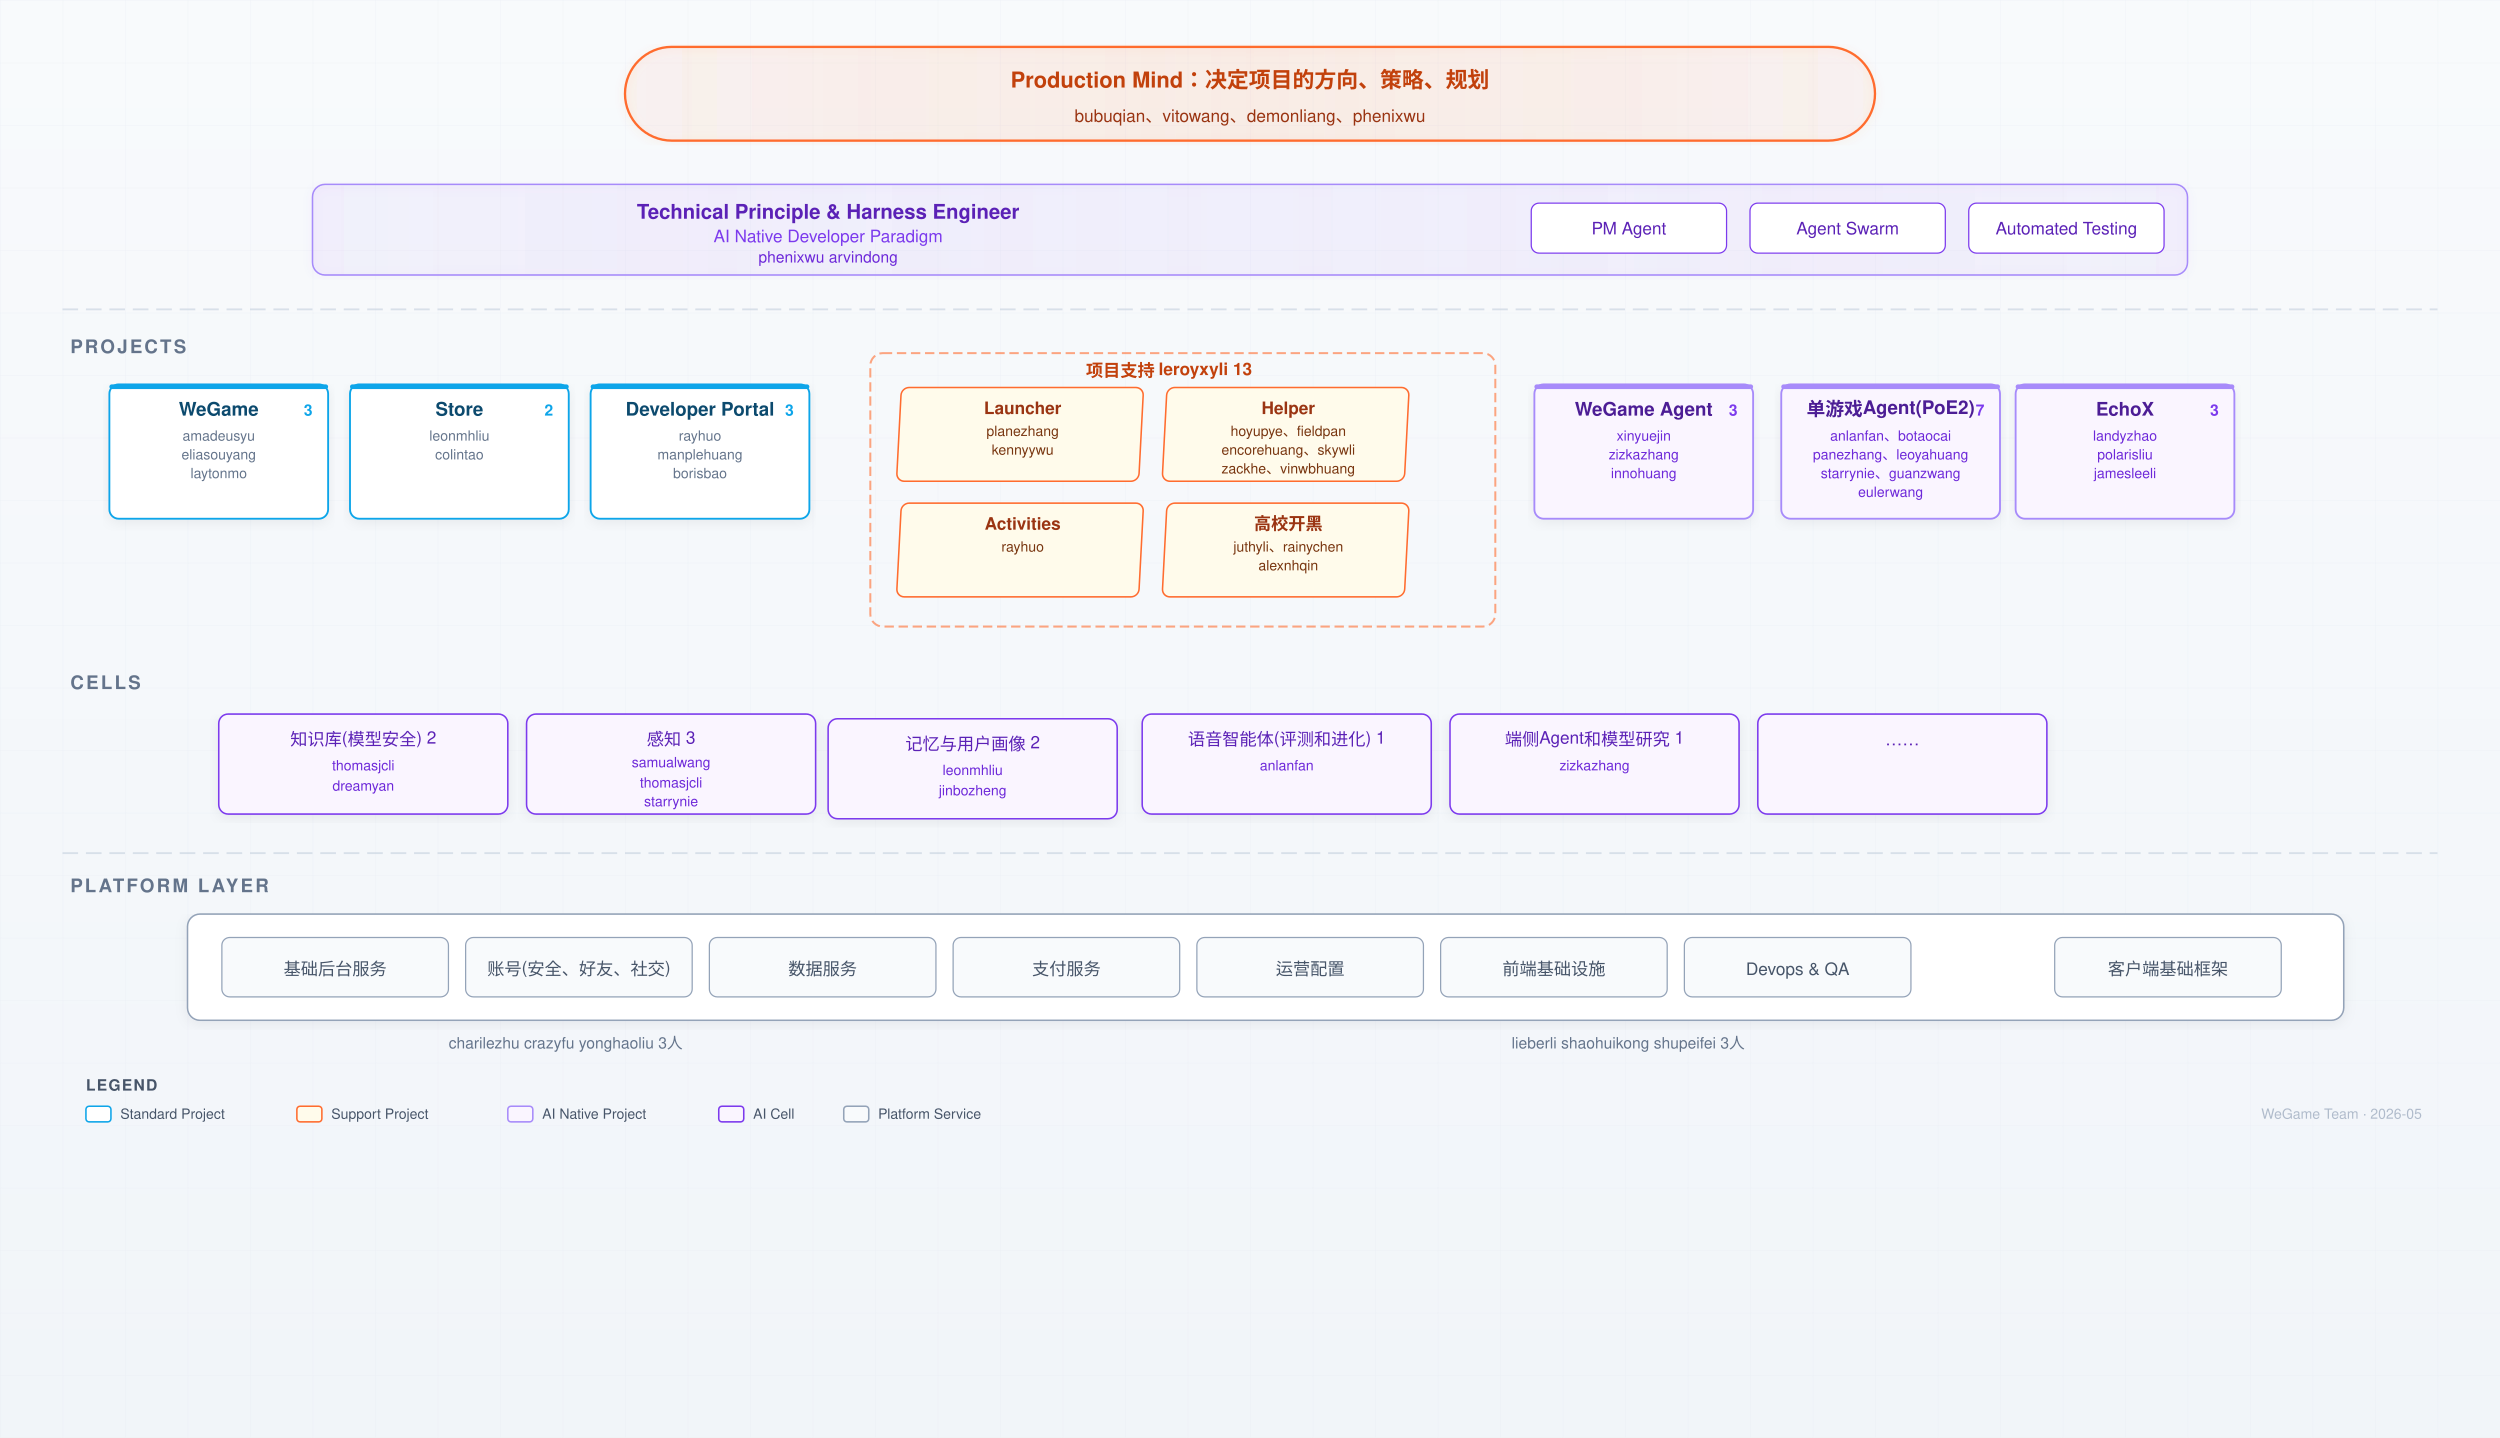
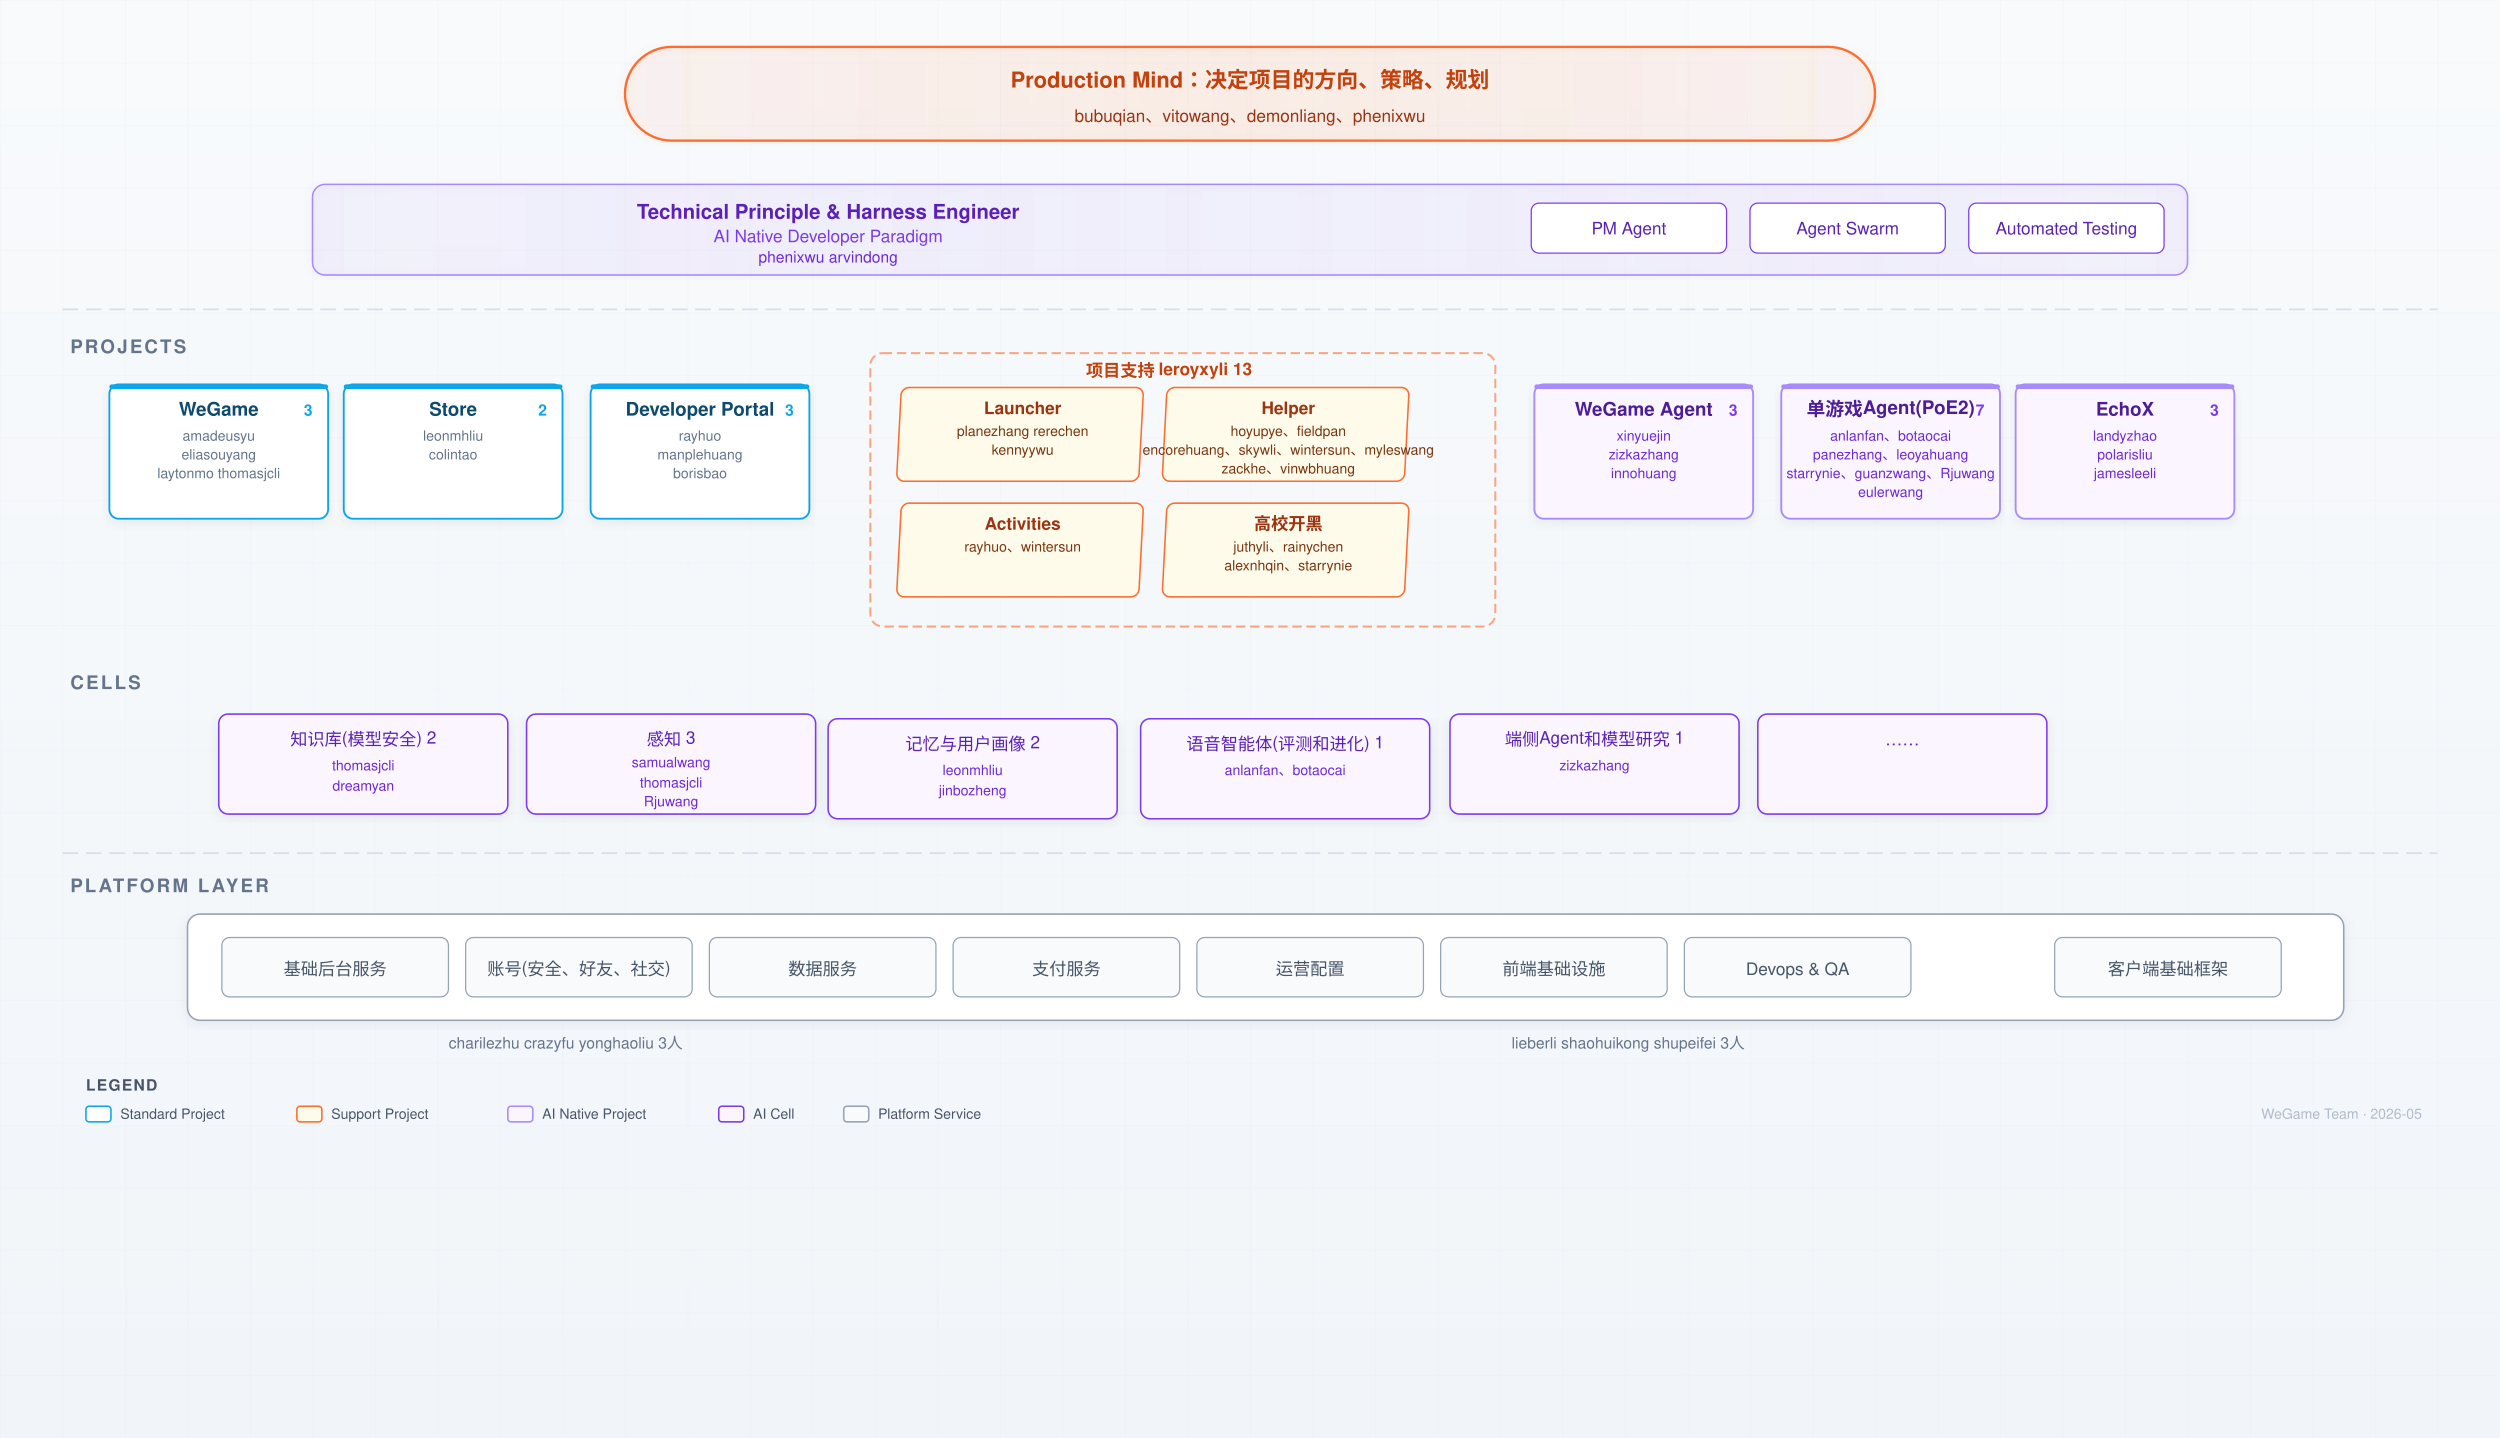
- <svg xmlns="http://www.w3.org/2000/svg" viewBox="0 0 1600 920" preserveAspectRatio="xMidYMid meet">
+ <svg xmlns="http://www.w3.org/2000/svg" viewBox="0 0 1600 920" preserveAspectRatio="xMidYMid meet" style="max-width: 100%; height: auto;">
  <style>
    text { font-family: "Helvetica Neue", Helvetica, Arial, "PingFang SC", "Microsoft YaHei", sans-serif; }
    .sec-label { font-size: 12px; fill: #64748b; font-weight: 700; letter-spacing: 0.12em; }
  </style>
  <defs>
    <filter id="glow-gold" x="-5%" y="-5%" width="110%" height="110%">
      <feDropShadow dx="0" dy="1" stdDeviation="3" flood-color="#FF6C2F" flood-opacity="0.15" />
    </filter>
    <filter id="glow-purple" x="-5%" y="-5%" width="110%" height="110%">
      <feDropShadow dx="0" dy="1" stdDeviation="3" flood-color="#7c3aed" flood-opacity="0.12" />
    </filter>
    <filter id="soft" x="-3%" y="-3%" width="106%" height="112%">
      <feDropShadow dx="0" dy="2" stdDeviation="4" flood-color="#000" flood-opacity="0.06" />
    </filter>
    <pattern id="grid" width="40" height="40" patternUnits="userSpaceOnUse">
      <path d="M 40 0 L 0 0 0 40" fill="none" stroke="#e2e8f0" stroke-width="0.5" opacity="0.6" />
    </pattern>
    <linearGradient id="gold-g" x1="0%" x2="100%">
      <stop offset="0%" stop-color="#FF6C2F" stop-opacity="0.05" />
      <stop offset="50%" stop-color="#FF8F5C" stop-opacity="0.12" />
      <stop offset="100%" stop-color="#FF6C2F" stop-opacity="0.05" />
    </linearGradient>
    <linearGradient id="purple-g" x1="0%" x2="100%">
      <stop offset="0%" stop-color="#7c3aed" stop-opacity="0.04" />
      <stop offset="50%" stop-color="#a78bfa" stop-opacity="0.08" />
      <stop offset="100%" stop-color="#7c3aed" stop-opacity="0.04" />
    </linearGradient>
    <linearGradient id="bg-gradient" x1="0%" y1="0%" x2="0%" y2="100%">
      <stop offset="0%" stop-color="#f8fafc" />
      <stop offset="100%" stop-color="#f1f5f9" />
    </linearGradient>
  </defs>
  <rect width="1600" height="920" fill="url(#bg-gradient)" style="cursor: pointer;" />
  <rect width="1600" height="920" fill="url(#grid)" style="cursor: pointer; outline: rgb(37, 99, 235) dashed 2px; outline-offset: 3px;" data-orig-outline="" />
  <g data-auto-grouped="true" style="cursor: pointer;">
    <rect x="400" y="30" width="800" height="60" rx="30" fill="url(#gold-g)" stroke="#FF6C2F" stroke-width="1.5" filter="url(#glow-gold)" style="cursor: pointer;" />
    <text x="800" y="56" text-anchor="middle" fill="#c2410c" font-size="14" font-weight="700" style="cursor: pointer;">Production Mind：决定项目的方向、策略、规划</text>
    <text x="800" y="78" text-anchor="middle" fill="#9a3412" font-size="11" style="cursor: pointer;">bubuqian、vitowang、demonliang、phenixwu</text>
  </g>
  <g data-auto-grouped="true" style="cursor: pointer;">
    <rect x="200" y="118" width="1200" height="58" rx="8" fill="url(#purple-g)" stroke="#a78bfa" stroke-width="1" filter="url(#glow-purple)" style="cursor: pointer;" />
    <rect x="980" y="130" width="125" height="32" rx="5" fill="#ffffff" stroke="#7c3aed" stroke-width="0.8" style="cursor: pointer;" />
    <rect x="1120" y="130" width="125" height="32" rx="5" fill="#ffffff" stroke="#7c3aed" stroke-width="0.8" style="cursor: pointer;" />
    <rect x="1260" y="130" width="125" height="32" rx="5" fill="#ffffff" stroke="#7c3aed" stroke-width="0.8" style="cursor: pointer;" />
    <text x="530" y="140" text-anchor="middle" fill="#5b21b6" font-size="13" font-weight="600" style="cursor: pointer;">Technical Principle &amp; Harness Engineer</text>
    <text x="530" y="155" text-anchor="middle" fill="#7c3aed" font-size="11" style="cursor: pointer;">AI Native Developer Paradigm</text>
    <text x="530" y="168" text-anchor="middle" fill="#6d28d9" font-size="10" style="cursor: pointer;">phenixwu arvindong</text>
    <text x="1042.5" y="150" text-anchor="middle" fill="#5b21b6" font-size="11" font-weight="500" style="cursor: pointer;">PM Agent</text>
    <text x="1182.5" y="150" text-anchor="middle" fill="#5b21b6" font-size="11" font-weight="500" style="cursor: pointer;">Agent Swarm</text>
    <text x="1322.5" y="150" text-anchor="middle" fill="#5b21b6" font-size="11" font-weight="500" style="cursor: pointer;">Automated Testing</text>
  </g>
  <line x1="40" y1="198" x2="1560" y2="198" stroke="#cbd5e1" stroke-width="1.2" stroke-dasharray="10,5" opacity="0.7" style="cursor: pointer;" />
  <text x="45" y="226" class="sec-label" style="cursor: pointer;">PROJECTS</text>
  <g data-auto-grouped="true" style="cursor: pointer;">
-     <rect x="70" y="246" width="140" height="86" rx="6" fill="#ffffff" stroke="#0ea5e9" stroke-width="1.2" filter="url(#soft)" style="cursor: pointer;" />
-     <rect x="70" y="246" width="140" height="3" rx="1.5" fill="#0ea5e9" style="cursor: pointer;" />
+     <rect x="70" y="246" width="140" height="86" rx="6" fill="#ffffff" stroke="#0ea5e9" stroke-width="1.2" filter="url(#soft)" style="cursor: pointer;" data-orig-outline="#0ea5e9" />
+     <rect x="70" y="246" width="140" height="3" rx="1.5" fill="#0ea5e9" style="cursor: pointer;" data-orig-outline="" />
    <text x="140.0" y="266" text-anchor="middle" fill="#0c4a6e" font-size="12" font-weight="600" style="cursor: pointer;">WeGame</text>
    <text x="200" y="266" text-anchor="end" fill="#0ea5e9" font-size="10" font-weight="700" style="cursor: pointer;">3</text>
    <text x="140.0" y="282" text-anchor="middle" fill="#64748b" font-size="9" style="cursor: pointer;">amadeusyu</text>
    <text x="140.0" y="294" text-anchor="middle" fill="#64748b" font-size="9" style="cursor: pointer;">eliasouyang</text>
-     <text x="140.0" y="306" text-anchor="middle" fill="#64748b" font-size="9" style="cursor: pointer;">laytonmo</text>
-   </g>
-   <g data-auto-grouped="true" style="cursor: pointer;">
-     <rect x="224" y="246" width="140" height="86" rx="6" fill="#ffffff" stroke="#0ea5e9" stroke-width="1.2" filter="url(#soft)" style="cursor: pointer;" />
-     <rect x="224" y="246" width="140" height="3" rx="1.5" fill="#0ea5e9" style="cursor: pointer;" />
-     <text x="294.0" y="266" text-anchor="middle" fill="#0c4a6e" font-size="12" font-weight="600" style="cursor: pointer;">Store</text>
-     <text x="354" y="266" text-anchor="end" fill="#0ea5e9" font-size="10" font-weight="700" style="cursor: pointer;">2</text>
-     <text x="294.0" y="282" text-anchor="middle" fill="#64748b" font-size="9" style="cursor: pointer;">leonmhliu</text>
-     <text x="294.0" y="294" text-anchor="middle" fill="#64748b" font-size="9" style="cursor: pointer;">colintao</text>
-   </g>
-   <g data-auto-grouped="true" style="cursor: pointer;">
-     <rect x="378" y="246" width="140" height="86" rx="6" fill="#ffffff" stroke="#0ea5e9" stroke-width="1.2" filter="url(#soft)" style="cursor: pointer;" />
-     <rect x="378" y="246" width="140" height="3" rx="1.5" fill="#0ea5e9" style="cursor: pointer;" />
+     <text x="140.0" y="306" text-anchor="middle" fill="#64748b" font-size="9" style="cursor: pointer;">laytonmo thomasjcli</text>
+   </g>
+   <g data-auto-grouped="true" style="cursor: pointer;">
+     <rect x="220" y="246" width="140" height="86" rx="6" fill="#ffffff" stroke="#0ea5e9" stroke-width="1.2" filter="url(#soft)" style="cursor: pointer;" data-orig-outline="#0ea5e9" />
+     <rect x="220" y="246" width="140" height="3" rx="1.5" fill="#0ea5e9" style="cursor: pointer;" data-orig-outline="" />
+     <text x="290" y="266" text-anchor="middle" fill="#0c4a6e" font-size="12" font-weight="600" style="cursor: pointer;">Store</text>
+     <text x="350" y="266" text-anchor="end" fill="#0ea5e9" font-size="10" font-weight="700" style="cursor: pointer;">2</text>
+     <text x="290" y="282" text-anchor="middle" fill="#64748b" font-size="9" style="cursor: pointer;">leonmhliu</text>
+     <text x="290" y="294" text-anchor="middle" fill="#64748b" font-size="9" style="cursor: pointer;">colintao</text>
+   </g>
+   <g data-auto-grouped="true" style="cursor: pointer;">
+     <rect x="378" y="246" width="140" height="86" rx="6" fill="#ffffff" stroke="#0ea5e9" stroke-width="1.2" filter="url(#soft)" style="cursor: pointer;" data-orig-outline="#0ea5e9" />
+     <rect x="378" y="246" width="140" height="3" rx="1.5" fill="#0ea5e9" style="cursor: pointer;" data-orig-outline="" />
    <text x="448.0" y="266" text-anchor="middle" fill="#0c4a6e" font-size="12" font-weight="600" style="cursor: pointer;">Developer Portal</text>
    <text x="508" y="266" text-anchor="end" fill="#0ea5e9" font-size="10" font-weight="700" style="cursor: pointer;">3</text>
    <text x="448.0" y="282" text-anchor="middle" fill="#64748b" font-size="9" style="cursor: pointer;">rayhuo</text>
    <text x="448.0" y="294" text-anchor="middle" fill="#64748b" font-size="9" style="cursor: pointer;">manplehuang</text>
    <text x="448.0" y="306" text-anchor="middle" fill="#64748b" font-size="9" style="cursor: pointer;">borisbao</text>
  </g>
  <g data-auto-grouped="true" style="cursor: pointer;">
    <rect x="557" y="226" width="400" height="175" rx="8" fill="none" stroke="#FF6C2F" stroke-width="1.3" stroke-dasharray="6,3" opacity="0.6" style="cursor: pointer;" />
    <text x="695" y="241" fill="#c2410c" font-size="11" font-weight="600" style="cursor: pointer;">项目支持  leroyxyli  13</text>
  </g>
  <g transform="translate(577,246)" style="cursor: pointer;">
-     <rect x="0" y="2" width="155" height="60" rx="5" fill="#fffbeb" stroke="#FF6C2F" stroke-width="1" transform="skewX(-3)" style="cursor: pointer;" />
+     <rect x="0" y="2" width="155" height="60" rx="5" fill="#fffbeb" stroke="#FF6C2F" stroke-width="1" transform="skewX(-3)" style="cursor: pointer;" data-orig-outline="#FF6C2F" />
    <text x="77.5" y="19" text-anchor="middle" fill="#9a3412" font-size="11" font-weight="600" style="cursor: pointer;">Launcher</text>
-     <text x="77.5" y="33" text-anchor="middle" fill="#78350f" font-size="9" style="cursor: pointer;">planezhang</text>
+     <text x="77.5" y="33" text-anchor="middle" fill="#78350f" font-size="9" style="cursor: pointer;">planezhang rerechen</text>
    <text x="77.5" y="45" text-anchor="middle" fill="#78350f" font-size="9" style="cursor: pointer;">kennyywu</text>
  </g>
  <g transform="translate(747,246)" style="cursor: pointer;">
-     <rect x="0" y="2" width="155" height="60" rx="5" fill="#fffbeb" stroke="#FF6C2F" stroke-width="1" transform="skewX(-3)" style="cursor: pointer;" />
+     <rect x="0" y="2" width="155" height="60" rx="5" fill="#fffbeb" stroke="#FF6C2F" stroke-width="1" transform="skewX(-3)" style="cursor: pointer;" data-orig-outline="#FF6C2F" />
    <text x="77.5" y="19" text-anchor="middle" fill="#9a3412" font-size="11" font-weight="600" style="cursor: pointer;">Helper</text>
    <text x="77.5" y="33" text-anchor="middle" fill="#78350f" font-size="9" style="cursor: pointer;">hoyupye、fieldpan</text>
-     <text x="77.5" y="45" text-anchor="middle" fill="#78350f" font-size="9" style="cursor: pointer;">encorehuang、skywli</text>
+     <text x="77.5" y="45" text-anchor="middle" fill="#78350f" font-size="9" style="cursor: pointer;">encorehuang、skywli、wintersun、myleswang</text>
    <text x="77.5" y="57" text-anchor="middle" fill="#78350f" font-size="9" style="cursor: pointer;">zackhe、vinwbhuang</text>
  </g>
  <g transform="translate(577,320)" style="cursor: pointer;">
-     <rect x="0" y="2" width="155" height="60" rx="5" fill="#fffbeb" stroke="#FF6C2F" stroke-width="1" transform="skewX(-3)" style="cursor: pointer;" />
+     <rect x="0" y="2" width="155" height="60" rx="5" fill="#fffbeb" stroke="#FF6C2F" stroke-width="1" transform="skewX(-3)" style="cursor: pointer;" data-orig-outline="#FF6C2F" />
    <text x="77.5" y="19" text-anchor="middle" fill="#9a3412" font-size="11" font-weight="600" style="cursor: pointer;">Activities</text>
-     <text x="77.5" y="33" text-anchor="middle" fill="#78350f" font-size="9" style="cursor: pointer;">rayhuo</text>
+     <text x="77.5" y="33" text-anchor="middle" fill="#78350f" font-size="9" style="cursor: pointer;">rayhuo、wintersun</text>
  </g>
  <g transform="translate(747,320)" style="cursor: pointer;">
-     <rect x="0" y="2" width="155" height="60" rx="5" fill="#fffbeb" stroke="#FF6C2F" stroke-width="1" transform="skewX(-3)" style="cursor: pointer;" />
+     <rect x="0" y="2" width="155" height="60" rx="5" fill="#fffbeb" stroke="#FF6C2F" stroke-width="1" transform="skewX(-3)" style="cursor: pointer;" data-orig-outline="#FF6C2F" />
    <text x="77.5" y="19" text-anchor="middle" fill="#9a3412" font-size="11" font-weight="600" style="cursor: pointer;">高校开黑</text>
    <text x="77.5" y="33" text-anchor="middle" fill="#78350f" font-size="9" style="cursor: pointer;">juthyli、rainychen</text>
-     <text x="77.5" y="45" text-anchor="middle" fill="#78350f" font-size="9" style="cursor: pointer;">alexnhqin</text>
+     <text x="77.5" y="45" text-anchor="middle" fill="#78350f" font-size="9" style="cursor: pointer;">alexnhqin、starrynie</text>
  </g>
  <g data-auto-grouped="true" style="cursor: pointer;">
    <rect x="982" y="246" width="140" height="86" rx="6" fill="#faf5ff" stroke="#a78bfa" stroke-width="1.2" filter="url(#soft)" style="cursor: pointer;" />
    <rect x="982" y="246" width="140" height="3" rx="1.5" fill="#a78bfa" style="cursor: pointer;" />
    <text x="1052.0" y="266" text-anchor="middle" fill="#4c1d95" font-size="12" font-weight="600" style="cursor: pointer;">WeGame Agent</text>
    <text x="1112" y="266" text-anchor="end" fill="#7c3aed" font-size="10" font-weight="700" style="cursor: pointer;">3</text>
    <text x="1052.0" y="282" text-anchor="middle" fill="#6d28d9" font-size="9" style="cursor: pointer;">xinyuejin</text>
    <text x="1052.0" y="294" text-anchor="middle" fill="#6d28d9" font-size="9" style="cursor: pointer;">zizkazhang</text>
    <text x="1052.0" y="306" text-anchor="middle" fill="#6d28d9" font-size="9" style="cursor: pointer;">innohuang</text>
  </g>
  <g data-auto-grouped="true" style="cursor: pointer;">
    <rect x="1140" y="246" width="140" height="86" rx="6" fill="#faf5ff" stroke="#a78bfa" stroke-width="1.2" filter="url(#soft)" style="cursor: pointer;" data-orig-outline="#a78bfa" />
    <rect x="1140" y="246" width="140" height="3" rx="1.5" fill="#a78bfa" style="cursor: pointer;" data-orig-outline="" />
    <text x="1210" y="266" text-anchor="middle" fill="#4c1d95" font-size="12" font-weight="600" style="cursor: pointer;">单游戏Agent(PoE2)</text>
    <text x="1270" y="266" text-anchor="end" fill="#7c3aed" font-size="10" font-weight="700" style="cursor: pointer;">7</text>
    <text x="1210" y="282" text-anchor="middle" fill="#6d28d9" font-size="9" style="cursor: pointer;">anlanfan、botaocai</text>
    <text x="1210" y="294" text-anchor="middle" fill="#6d28d9" font-size="9" style="cursor: pointer;">panezhang、leoyahuang</text>
-     <text x="1210" y="306" text-anchor="middle" fill="#6d28d9" font-size="9" style="cursor: pointer;">starrynie、guanzwang</text>
+     <text x="1210" y="306" text-anchor="middle" fill="#6d28d9" font-size="9" style="cursor: pointer;">starrynie、guanzwang、Rjuwang</text>
    <text x="1210" y="318" text-anchor="middle" fill="#6d28d9" font-size="9" style="cursor: pointer;">eulerwang</text>
  </g>
  <g data-auto-grouped="true" style="cursor: pointer;">
    <rect x="1290" y="246" width="140" height="86" rx="6" fill="#faf5ff" stroke="#a78bfa" stroke-width="1.2" filter="url(#soft)" style="cursor: pointer;" />
    <rect x="1290" y="246" width="140" height="3" rx="1.5" fill="#a78bfa" style="cursor: pointer;" />
    <text x="1360.0" y="266" text-anchor="middle" fill="#4c1d95" font-size="12" font-weight="600" style="cursor: pointer;">EchoX</text>
    <text x="1420" y="266" text-anchor="end" fill="#7c3aed" font-size="10" font-weight="700" style="cursor: pointer;">3</text>
    <text x="1360.0" y="282" text-anchor="middle" fill="#6d28d9" font-size="9" style="cursor: pointer;">landyzhao</text>
    <text x="1360.0" y="294" text-anchor="middle" fill="#6d28d9" font-size="9" style="cursor: pointer;">polarisliu</text>
    <text x="1360.0" y="306" text-anchor="middle" fill="#6d28d9" font-size="9" style="cursor: pointer;">jamesleeli</text>
  </g>
  <text x="45" y="441" class="sec-label" style="cursor: pointer;">CELLS</text>
  <g data-auto-grouped="true" style="cursor: pointer;">
    <rect x="140" y="457" width="185" height="64" rx="6" fill="#faf5ff" stroke="#7c3aed" stroke-width="1" filter="url(#soft)" style="cursor: pointer;" data-orig-outline="#7c3aed" />
    <text x="232.5" y="477" text-anchor="middle" fill="#5b21b6" font-size="11" font-weight="500" style="cursor: pointer;">知识库(模型安全) 2</text>
    <text x="232.5" y="493" text-anchor="middle" fill="#6d28d9" font-size="9" style="cursor: pointer;">thomasjcli</text>
    <text x="232.5" y="506" text-anchor="middle" fill="#6d28d9" font-size="9" style="cursor: pointer;">dreamyan</text>
  </g>
  <rect x="337" y="457" width="185" height="64" rx="6" fill="#faf5ff" stroke="#7c3aed" stroke-width="1" filter="url(#soft)" style="cursor: pointer;" data-orig-outline="" />
  <text x="429.5" y="477" text-anchor="middle" fill="#5b21b6" font-size="11" font-weight="500" style="cursor: pointer;">感知 3</text>
  <text x="429.5" y="491" text-anchor="middle" fill="#6d28d9" font-size="9" style="cursor: pointer;" data-orig-outline="">samualwang</text>
  <text x="429.5" y="504" text-anchor="middle" fill="#6d28d9" font-size="9" style="cursor: pointer;" data-orig-outline="">thomasjcli</text>
-   <text x="429.5" y="516" text-anchor="middle" fill="#6d28d9" font-size="9" style="cursor: pointer;" data-orig-outline="">starrynie</text>
+   <text x="429.5" y="516" text-anchor="middle" fill="#6d28d9" font-size="9" style="cursor: pointer;" data-orig-outline="">Rjuwang</text>
  <g data-auto-grouped="true" style="cursor: pointer;">
    <rect x="530" y="460" width="185" height="64" rx="6" fill="#faf5ff" stroke="#7c3aed" stroke-width="1" filter="url(#soft)" style="cursor: pointer;" data-orig-outline="#7c3aed" />
    <text x="622.5" y="480" text-anchor="middle" fill="#5b21b6" font-size="11" font-weight="500" style="cursor: pointer;">记忆与用户画像 2</text>
    <text x="622.5" y="496" text-anchor="middle" fill="#6d28d9" font-size="9" style="cursor: pointer;">leonmhliu</text>
    <text x="622.5" y="509" text-anchor="middle" fill="#6d28d9" font-size="9" style="cursor: pointer;">jinbozheng</text>
  </g>
  <g data-auto-grouped="true" style="cursor: pointer;">
-     <rect x="731" y="457" width="185" height="64" rx="6" fill="#faf5ff" stroke="#7c3aed" stroke-width="1" filter="url(#soft)" style="cursor: pointer;" />
-     <text x="823.5" y="477" text-anchor="middle" fill="#5b21b6" font-size="11" font-weight="500" style="cursor: pointer;">语音智能体(评测和进化) 1</text>
-     <text x="823.5" y="493" text-anchor="middle" fill="#6d28d9" font-size="9" style="cursor: pointer;">anlanfan</text>
+     <rect x="730" y="460" width="185" height="64" rx="6" fill="#faf5ff" stroke="#7c3aed" stroke-width="1" filter="url(#soft)" style="cursor: pointer;" data-orig-outline="#7c3aed" />
+     <text x="822.5" y="480" text-anchor="middle" fill="#5b21b6" font-size="11" font-weight="500" style="cursor: pointer;">语音智能体(评测和进化) 1</text>
+     <text x="822.5" y="496" text-anchor="middle" fill="#6d28d9" font-size="9" style="cursor: pointer;">anlanfan、botaocai</text>
  </g>
  <g data-auto-grouped="true" style="cursor: pointer;">
    <rect x="928" y="457" width="185" height="64" rx="6" fill="#faf5ff" stroke="#7c3aed" stroke-width="1" filter="url(#soft)" style="cursor: pointer;" />
    <text x="1020.5" y="477" text-anchor="middle" fill="#5b21b6" font-size="11" font-weight="500" style="cursor: pointer;">端侧Agent和模型研究 1</text>
    <text x="1020.5" y="493" text-anchor="middle" fill="#6d28d9" font-size="9" style="cursor: pointer;">zizkazhang</text>
  </g>
  <g data-auto-grouped="true" style="cursor: pointer;">
    <rect x="1125" y="457" width="185" height="64" rx="6" fill="#faf5ff" stroke="#7c3aed" stroke-width="1" filter="url(#soft)" style="cursor: pointer;" />
    <text x="1217.5" y="477" text-anchor="middle" fill="#5b21b6" font-size="11" font-weight="500" style="cursor: pointer;">……</text>
  </g>
  <line x1="40" y1="546" x2="1560" y2="546" stroke="#cbd5e1" stroke-width="1.2" stroke-dasharray="10,5" opacity="0.7" style="cursor: pointer;" />
  <text x="45" y="571" class="sec-label" style="cursor: pointer;">PLATFORM LAYER</text>
  <g data-auto-grouped="true" style="cursor: pointer;">
    <rect x="120" y="585" width="1380" height="68" rx="8" fill="#ffffff" stroke="#94a3b8" stroke-width="1" filter="url(#soft)" style="cursor: pointer;" />
    <rect x="142" y="600" width="145" height="38" rx="5" fill="#f8fafc" stroke="#94a3b8" stroke-width="0.8" style="cursor: pointer;" />
    <rect x="298" y="600" width="145" height="38" rx="5" fill="#f8fafc" stroke="#94a3b8" stroke-width="0.8" style="cursor: pointer;" />
    <rect x="454" y="600" width="145" height="38" rx="5" fill="#f8fafc" stroke="#94a3b8" stroke-width="0.8" style="cursor: pointer;" />
    <rect x="610" y="600" width="145" height="38" rx="5" fill="#f8fafc" stroke="#94a3b8" stroke-width="0.8" style="cursor: pointer;" />
    <text x="214.5" y="624" text-anchor="middle" fill="#475569" font-size="11" font-weight="500" style="cursor: pointer;">基础后台服务</text>
    <text x="370.5" y="624" text-anchor="middle" fill="#475569" font-size="11" font-weight="500" style="cursor: pointer;">账号(安全、好友、社交)</text>
    <text x="526.5" y="624" text-anchor="middle" fill="#475569" font-size="11" font-weight="500" style="cursor: pointer;">数据服务</text>
    <text x="682.5" y="624" text-anchor="middle" fill="#475569" font-size="11" font-weight="500" style="cursor: pointer;">支付服务</text>
    <text x="362" y="671" text-anchor="middle" fill="#64748b" font-size="10" style="cursor: pointer;">charilezhu  crazyfu yonghaoliu  3人</text>
    <text x="1042" y="671" text-anchor="middle" fill="#64748b" font-size="10" style="cursor: pointer;">lieberli  shaohuikong  shupeifei  3人</text>
  </g>
  <g data-auto-grouped="true" style="cursor: pointer;">
    <rect x="1315" y="600" width="145" height="38" rx="5" fill="#f8fafc" stroke="#94a3b8" stroke-width="0.8" style="cursor: pointer;" />
    <text x="1387.5" y="624" text-anchor="middle" fill="#475569" font-size="11" font-weight="500" style="cursor: pointer;">客户端基础框架</text>
  </g>
  <g data-auto-grouped="true" style="cursor: pointer;">
    <rect x="766" y="600" width="145" height="38" rx="5" fill="#f8fafc" stroke="#94a3b8" stroke-width="0.8" style="cursor: pointer;" />
    <text x="838.5" y="624" text-anchor="middle" fill="#475569" font-size="11" font-weight="500" style="cursor: pointer;">运营配置</text>
  </g>
  <g data-auto-grouped="true" style="cursor: pointer;">
    <rect x="922" y="600" width="145" height="38" rx="5" fill="#f8fafc" stroke="#94a3b8" stroke-width="0.8" style="cursor: pointer;" />
    <text x="994.5" y="624" text-anchor="middle" fill="#475569" font-size="11" font-weight="500" style="cursor: pointer;">前端基础设施</text>
  </g>
  <g data-auto-grouped="true" style="cursor: pointer;">
    <rect x="1078" y="600" width="145" height="38" rx="5" fill="#f8fafc" stroke="#94a3b8" stroke-width="0.8" style="cursor: pointer;" />
    <text x="1150.5" y="624" text-anchor="middle" fill="#475569" font-size="11" font-weight="500" style="cursor: pointer;">Devops &amp; QA</text>
  </g>
  <g transform="translate(55, 698)" style="cursor: pointer;">
    <text x="0" y="0" fill="#475569" font-size="10" font-weight="600" letter-spacing="0.08em" style="cursor: pointer;">LEGEND</text>
    <rect x="0" y="10" width="16" height="10" rx="2" fill="#ffffff" stroke="#0ea5e9" stroke-width="1" style="cursor: pointer;" />
    <text x="22" y="18" fill="#475569" font-size="9" style="cursor: pointer;">Standard Project</text>
    <rect x="135" y="10" width="16" height="10" rx="2" fill="#fffbeb" stroke="#FF6C2F" stroke-width="1" style="cursor: pointer;" />
    <text x="157" y="18" fill="#475569" font-size="9" style="cursor: pointer;">Support Project</text>
    <rect x="270" y="10" width="16" height="10" rx="2" fill="#faf5ff" stroke="#a78bfa" stroke-width="1" style="cursor: pointer;" />
    <text x="292" y="18" fill="#475569" font-size="9" style="cursor: pointer;">AI Native Project</text>
    <rect x="405" y="10" width="16" height="10" rx="2" fill="#faf5ff" stroke="#7c3aed" stroke-width="1" style="cursor: pointer;" />
    <text x="427" y="18" fill="#475569" font-size="9" style="cursor: pointer;">AI Cell</text>
    <rect x="485" y="10" width="16" height="10" rx="2" fill="#f8fafc" stroke="#94a3b8" stroke-width="1" style="cursor: pointer;" />
    <text x="507" y="18" fill="#475569" font-size="9" style="cursor: pointer;">Platform Service</text>
  </g>
  <text x="1550" y="716" text-anchor="end" fill="#94a3b8" font-size="9" opacity="0.7" style="cursor: pointer;">WeGame Team · 2026-05</text>
</svg>
